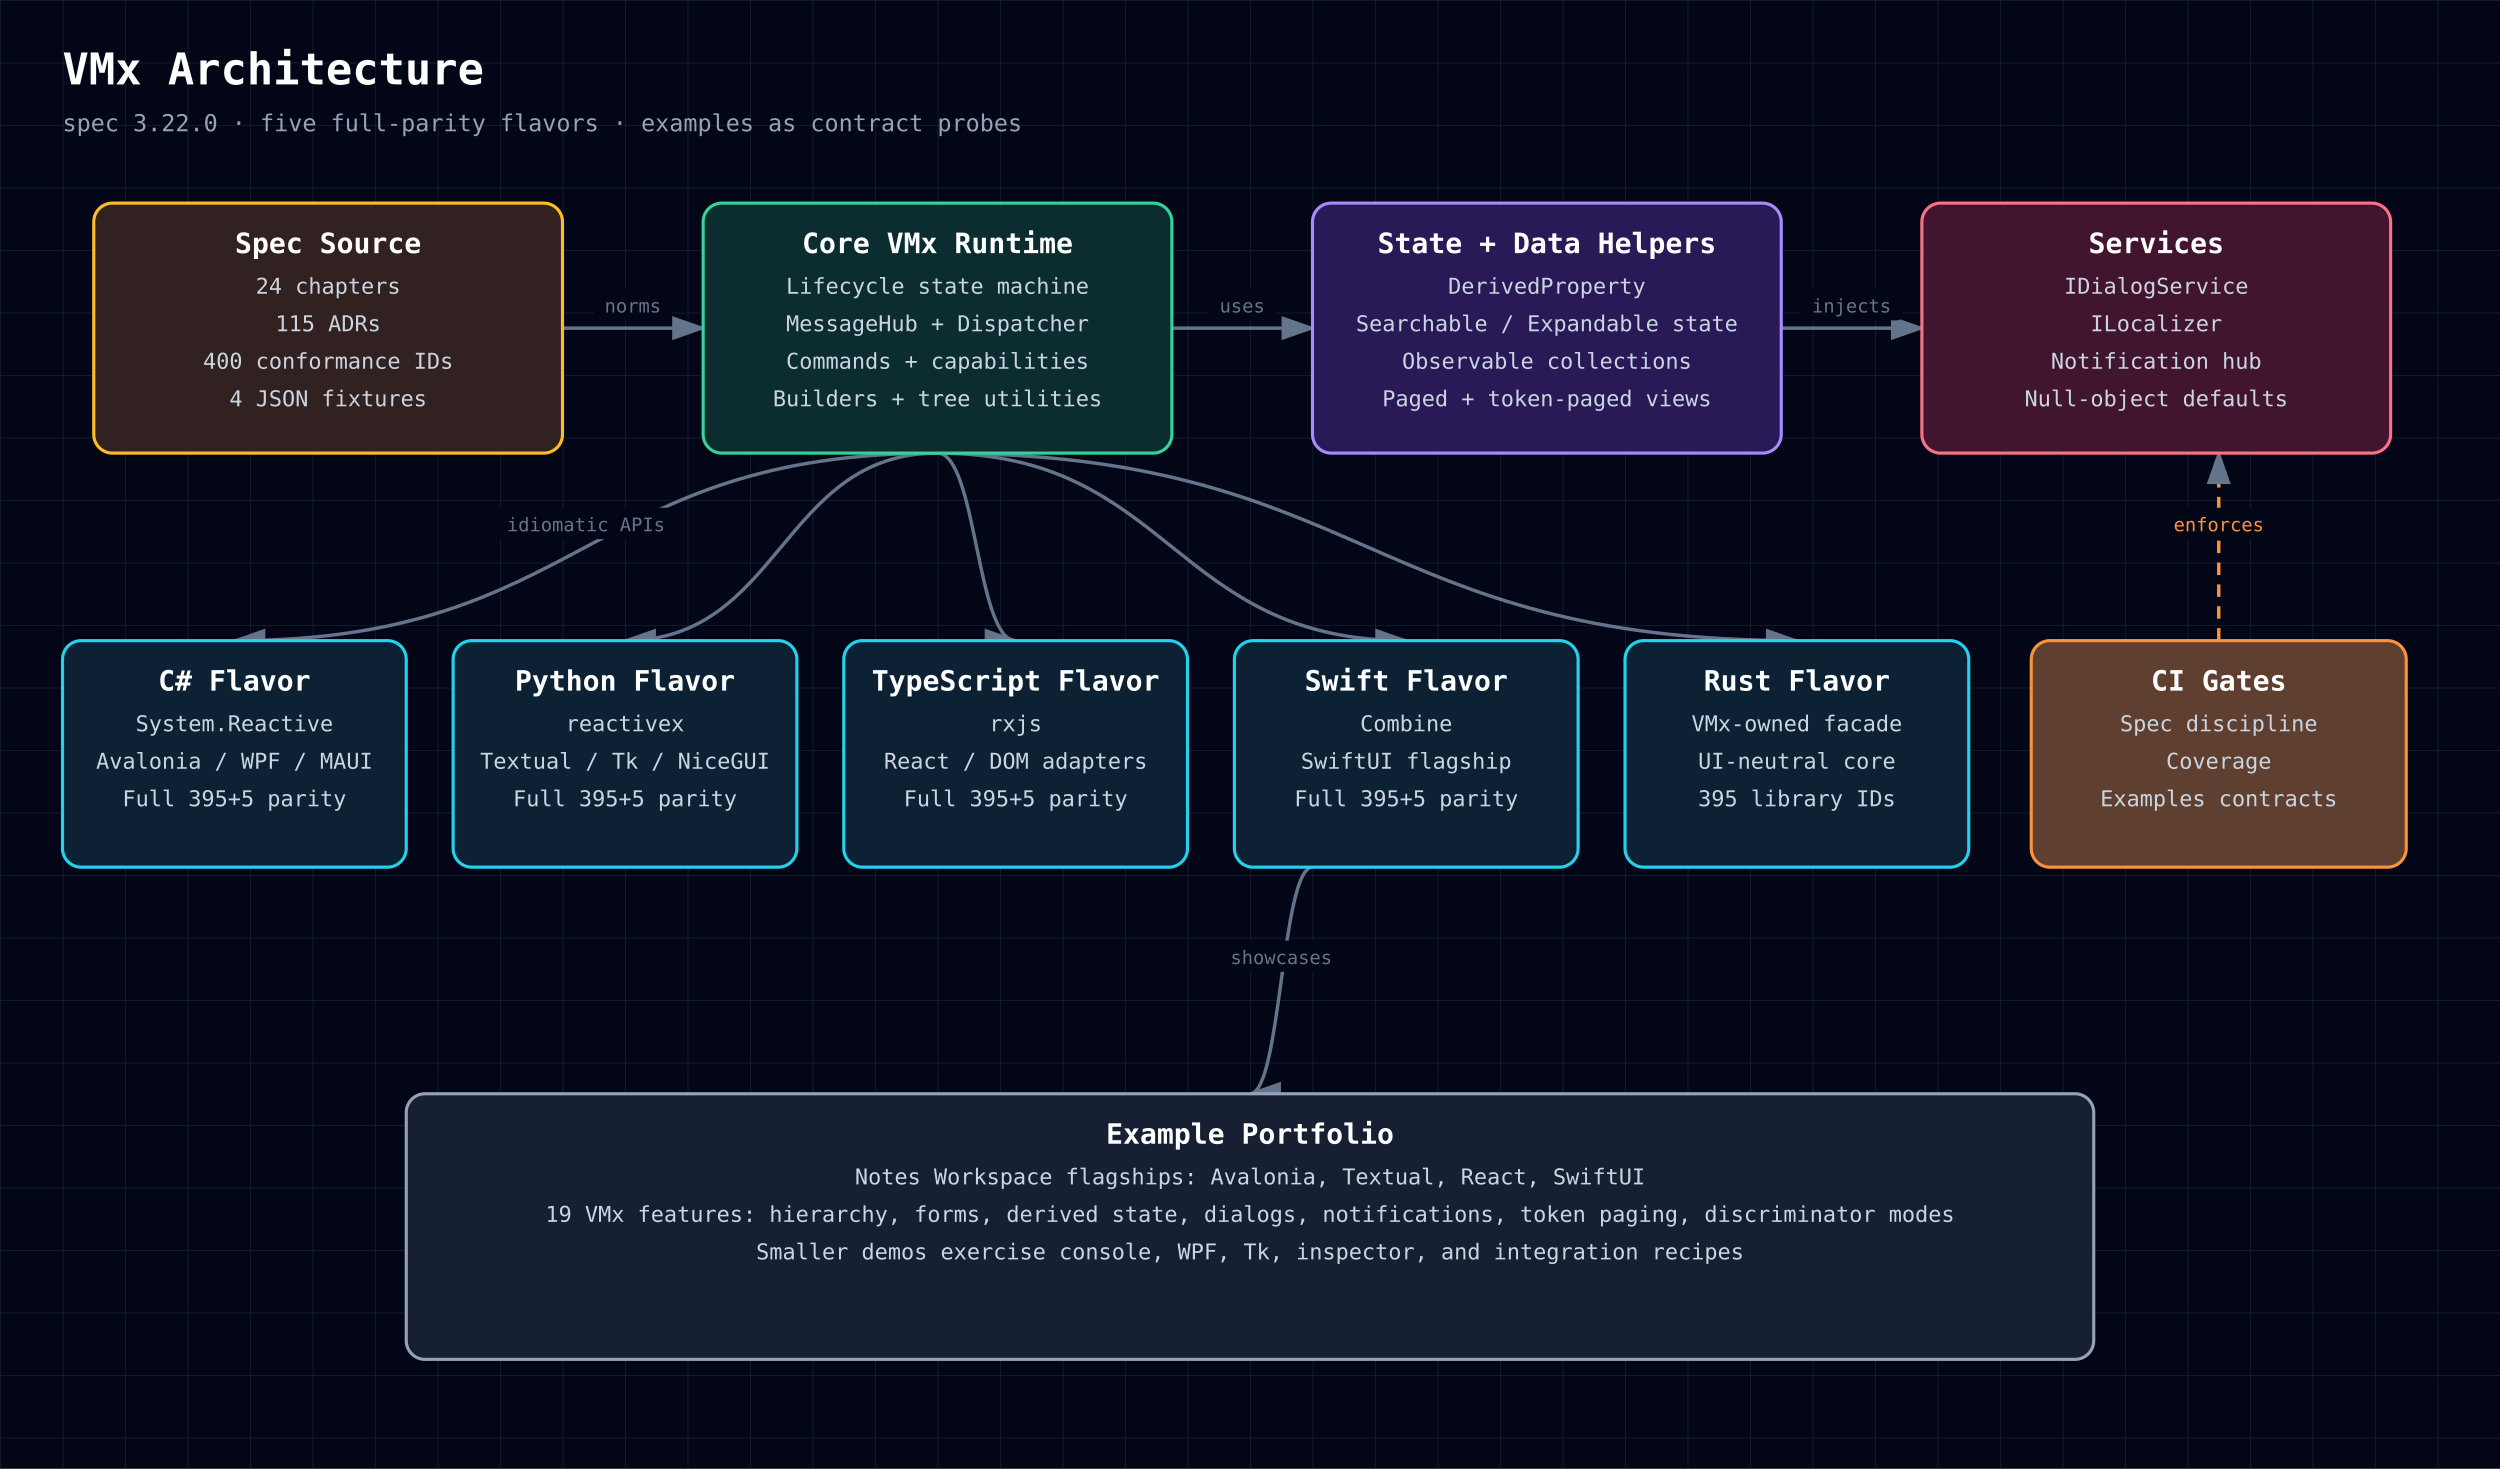
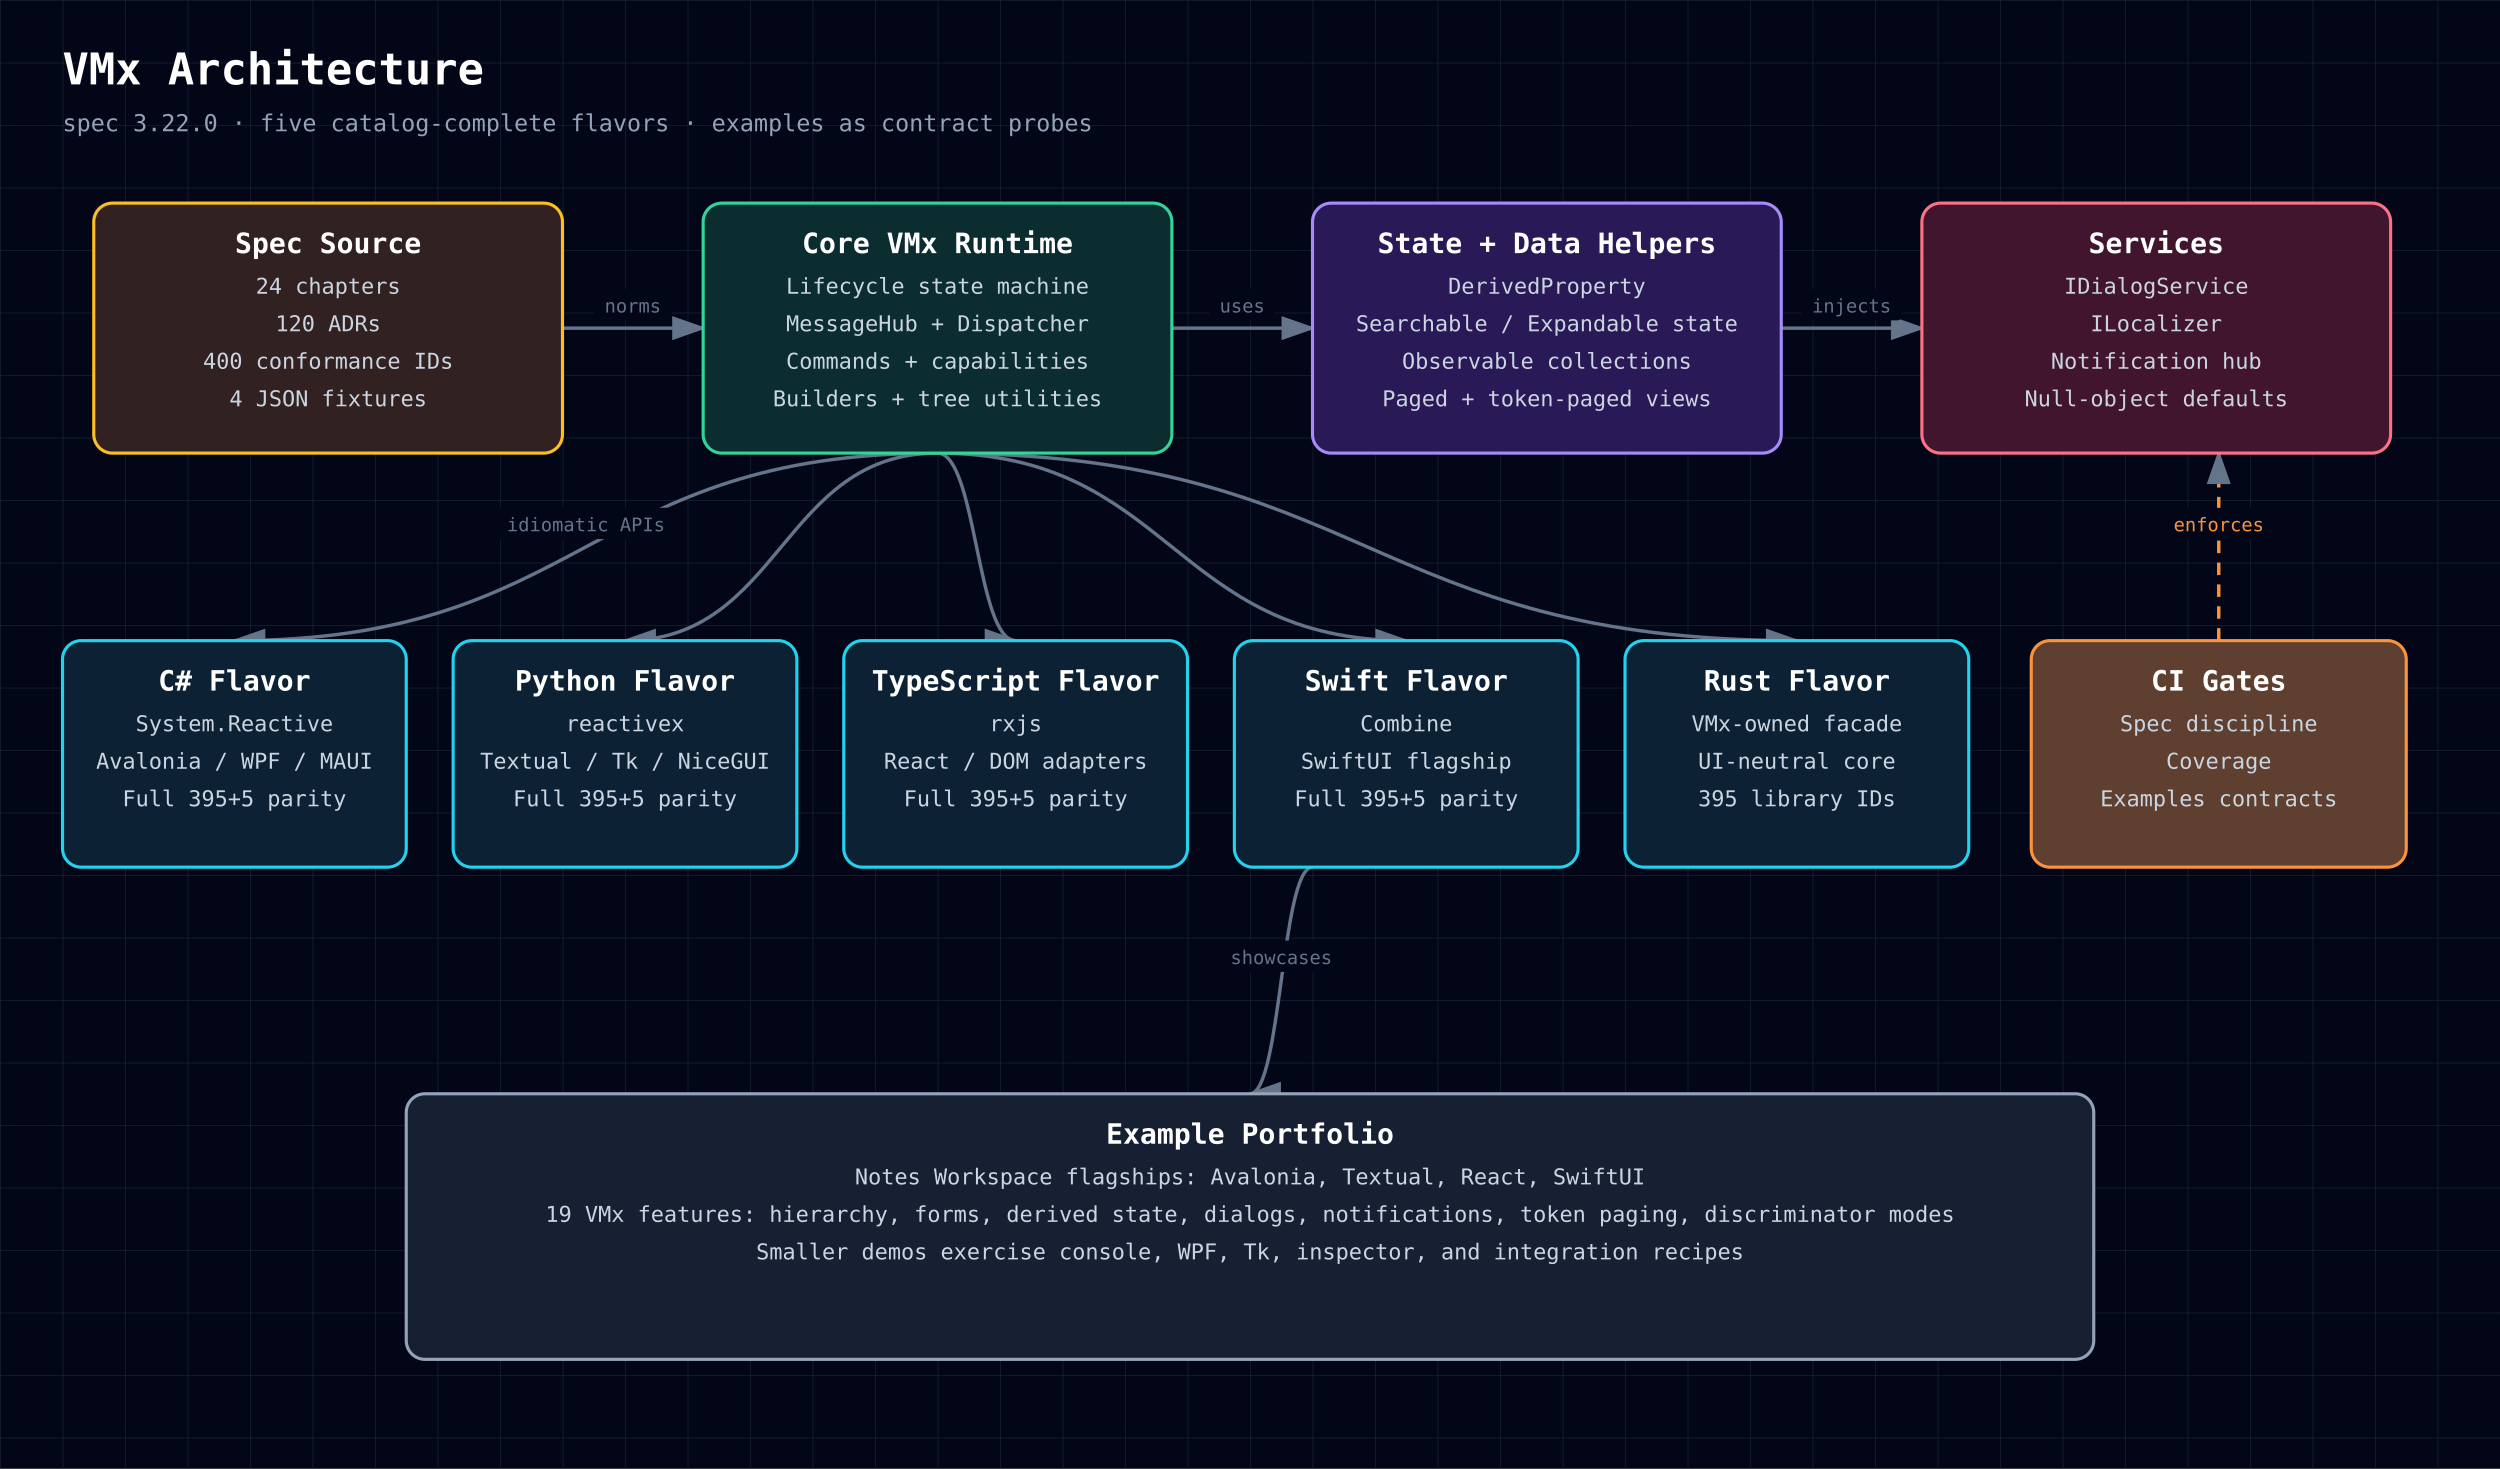
<svg xmlns="http://www.w3.org/2000/svg" width="1600" height="940" viewBox="0 0 1600 940" style="font-family: 'JetBrains Mono', ui-monospace, SFMono-Regular, Menlo, Monaco, Consolas, monospace;">
  <defs>
    <style>text { font-family: 'JetBrains Mono', ui-monospace, SFMono-Regular, Menlo, Monaco, Consolas, monospace; }</style>
    <pattern id="grid" width="40" height="40" patternUnits="userSpaceOnUse">
      <path d="M 40 0 L 0 0 0 40" fill="none" stroke="#1e293b" stroke-width="0.7" />
    </pattern>
    <marker id="arrowhead" markerWidth="10" markerHeight="7" refX="9" refY="3.5" orient="auto">
      <polygon points="0 0, 10 3.5, 0 7" fill="#64748b" />
    </marker>
  </defs>
  <rect width="100%" height="100%" fill="#020617" />
  <rect width="100%" height="100%" fill="url(#grid)" />
  <text x="40" y="54" fill="white" font-size="28" font-weight="700" text-anchor="start">VMx Architecture</text>
-   <text x="40" y="84" fill="#94a3b8" font-size="15" font-weight="400" text-anchor="start">spec 3.22.0 · five full-parity flavors · examples as contract probes</text>
+   <text x="40" y="84" fill="#94a3b8" font-size="15" font-weight="400" text-anchor="start">spec 3.22.0 · five catalog-complete flavors · examples as contract probes</text>
  <path d="M360,210 C405,210 405,210 450,210" fill="none" stroke="#64748b" stroke-width="2.2" marker-end="url(#arrowhead)" />
  <rect x="380.2" y="185" width="49.5" height="20" rx="3" fill="#020617" />
  <text x="405" y="200" fill="#64748b" font-size="12" font-weight="400" text-anchor="middle">norms</text>
  <path d="M750,210 C795,210 795,210 840,210" fill="none" stroke="#64748b" stroke-width="2.2" marker-end="url(#arrowhead)" />
  <rect x="774.0" y="185" width="42.0" height="20" rx="3" fill="#020617" />
  <text x="795" y="200" fill="#64748b" font-size="12" font-weight="400" text-anchor="middle">uses</text>
  <path d="M1140,210 C1185,210 1185,210 1230,210" fill="none" stroke="#64748b" stroke-width="2.2" marker-end="url(#arrowhead)" />
  <rect x="1152.8" y="185" width="64.5" height="20" rx="3" fill="#020617" />
  <text x="1185" y="200" fill="#64748b" font-size="12" font-weight="400" text-anchor="middle">injects</text>
  <path d="M600,290 C375,290 375,410 150,410" fill="none" stroke="#64748b" stroke-width="2.2" marker-end="url(#arrowhead)" />
  <rect x="316.5" y="325" width="117.0" height="20" rx="3" fill="#020617" />
  <text x="375" y="340" fill="#64748b" font-size="12" font-weight="400" text-anchor="middle">idiomatic APIs</text>
  <path d="M600,290 C500,290 500,410 400,410" fill="none" stroke="#64748b" stroke-width="2.2" marker-end="url(#arrowhead)" />
  <path d="M600,290 C625,290 625,410 650,410" fill="none" stroke="#64748b" stroke-width="2.2" marker-end="url(#arrowhead)" />
  <path d="M600,290 C750,290 750,410 900,410" fill="none" stroke="#64748b" stroke-width="2.2" marker-end="url(#arrowhead)" />
  <path d="M600,290 C875,290 875,410 1150,410" fill="none" stroke="#64748b" stroke-width="2.2" marker-end="url(#arrowhead)" />
  <path d="M1420,410 C1420,410 1420,290 1420,290" fill="none" stroke="#fb923c" stroke-width="2.2" marker-end="url(#arrowhead)" stroke-dasharray="8 6" />
  <rect x="1384.0" y="325" width="72.0" height="20" rx="3" fill="#020617" />
  <text x="1420" y="340" fill="#fb923c" font-size="12" font-weight="400" text-anchor="middle">enforces</text>
  <path d="M840,555 C820,555 820,700 800,700" fill="none" stroke="#64748b" stroke-width="2.2" marker-end="url(#arrowhead)" />
  <rect x="780.2" y="602" width="79.5" height="20" rx="3" fill="#020617" />
  <text x="820" y="617" fill="#64748b" font-size="12" font-weight="400" text-anchor="middle">showcases</text>
  <rect x="60" y="130" width="300" height="160" rx="12" fill="#0f172a" />
  <rect x="60" y="130" width="300" height="160" rx="12" fill="rgba(120, 53, 15, 0.34)" stroke="#fbbf24" stroke-width="2" />
  <text x="210" y="162" fill="white" font-size="18" font-weight="700" text-anchor="middle">Spec Source</text>
  <text x="210" y="188" fill="#cbd5e1" font-size="14" font-weight="400" text-anchor="middle">24 chapters</text>
-   <text x="210" y="212" fill="#cbd5e1" font-size="14" font-weight="400" text-anchor="middle">115 ADRs</text>
+   <text x="210" y="212" fill="#cbd5e1" font-size="14" font-weight="400" text-anchor="middle">120 ADRs</text>
  <text x="210" y="236" fill="#cbd5e1" font-size="14" font-weight="400" text-anchor="middle">400 conformance IDs</text>
  <text x="210" y="260" fill="#cbd5e1" font-size="14" font-weight="400" text-anchor="middle">4 JSON fixtures</text>
  <rect x="450" y="130" width="300" height="160" rx="12" fill="#0f172a" />
  <rect x="450" y="130" width="300" height="160" rx="12" fill="rgba(6, 78, 59, 0.42)" stroke="#34d399" stroke-width="2" />
  <text x="600" y="162" fill="white" font-size="18" font-weight="700" text-anchor="middle">Core VMx Runtime</text>
  <text x="600" y="188" fill="#cbd5e1" font-size="14" font-weight="400" text-anchor="middle">Lifecycle state machine</text>
  <text x="600" y="212" fill="#cbd5e1" font-size="14" font-weight="400" text-anchor="middle">MessageHub + Dispatcher</text>
  <text x="600" y="236" fill="#cbd5e1" font-size="14" font-weight="400" text-anchor="middle">Commands + capabilities</text>
  <text x="600" y="260" fill="#cbd5e1" font-size="14" font-weight="400" text-anchor="middle">Builders + tree utilities</text>
  <rect x="840" y="130" width="300" height="160" rx="12" fill="#0f172a" />
  <rect x="840" y="130" width="300" height="160" rx="12" fill="rgba(76, 29, 149, 0.42)" stroke="#a78bfa" stroke-width="2" />
  <text x="990" y="162" fill="white" font-size="18" font-weight="700" text-anchor="middle">State + Data Helpers</text>
  <text x="990" y="188" fill="#cbd5e1" font-size="14" font-weight="400" text-anchor="middle">DerivedProperty</text>
  <text x="990" y="212" fill="#cbd5e1" font-size="14" font-weight="400" text-anchor="middle">Searchable / Expandable state</text>
  <text x="990" y="236" fill="#cbd5e1" font-size="14" font-weight="400" text-anchor="middle">Observable collections</text>
  <text x="990" y="260" fill="#cbd5e1" font-size="14" font-weight="400" text-anchor="middle">Paged + token-paged views</text>
  <rect x="1230" y="130" width="300" height="160" rx="12" fill="#0f172a" />
  <rect x="1230" y="130" width="300" height="160" rx="12" fill="rgba(136, 19, 55, 0.42)" stroke="#fb7185" stroke-width="2" />
  <text x="1380" y="162" fill="white" font-size="18" font-weight="700" text-anchor="middle">Services</text>
  <text x="1380" y="188" fill="#cbd5e1" font-size="14" font-weight="400" text-anchor="middle">IDialogService</text>
  <text x="1380" y="212" fill="#cbd5e1" font-size="14" font-weight="400" text-anchor="middle">ILocalizer</text>
  <text x="1380" y="236" fill="#cbd5e1" font-size="14" font-weight="400" text-anchor="middle">Notification hub</text>
  <text x="1380" y="260" fill="#cbd5e1" font-size="14" font-weight="400" text-anchor="middle">Null-object defaults</text>
  <rect x="40" y="410" width="220" height="145" rx="12" fill="#0f172a" />
  <rect x="40" y="410" width="220" height="145" rx="12" fill="rgba(8, 51, 68, 0.42)" stroke="#22d3ee" stroke-width="2" />
  <text x="150" y="442" fill="white" font-size="18" font-weight="700" text-anchor="middle">C# Flavor</text>
  <text x="150" y="468" fill="#cbd5e1" font-size="14" font-weight="400" text-anchor="middle">System.Reactive</text>
  <text x="150" y="492" fill="#cbd5e1" font-size="14" font-weight="400" text-anchor="middle">Avalonia / WPF / MAUI</text>
  <text x="150" y="516" fill="#cbd5e1" font-size="14" font-weight="400" text-anchor="middle">Full 395+5 parity</text>
  <rect x="290" y="410" width="220" height="145" rx="12" fill="#0f172a" />
  <rect x="290" y="410" width="220" height="145" rx="12" fill="rgba(8, 51, 68, 0.42)" stroke="#22d3ee" stroke-width="2" />
  <text x="400" y="442" fill="white" font-size="18" font-weight="700" text-anchor="middle">Python Flavor</text>
  <text x="400" y="468" fill="#cbd5e1" font-size="14" font-weight="400" text-anchor="middle">reactivex</text>
  <text x="400" y="492" fill="#cbd5e1" font-size="14" font-weight="400" text-anchor="middle">Textual / Tk / NiceGUI</text>
  <text x="400" y="516" fill="#cbd5e1" font-size="14" font-weight="400" text-anchor="middle">Full 395+5 parity</text>
  <rect x="540" y="410" width="220" height="145" rx="12" fill="#0f172a" />
  <rect x="540" y="410" width="220" height="145" rx="12" fill="rgba(8, 51, 68, 0.42)" stroke="#22d3ee" stroke-width="2" />
  <text x="650" y="442" fill="white" font-size="18" font-weight="700" text-anchor="middle">TypeScript Flavor</text>
  <text x="650" y="468" fill="#cbd5e1" font-size="14" font-weight="400" text-anchor="middle">rxjs</text>
  <text x="650" y="492" fill="#cbd5e1" font-size="14" font-weight="400" text-anchor="middle">React / DOM adapters</text>
  <text x="650" y="516" fill="#cbd5e1" font-size="14" font-weight="400" text-anchor="middle">Full 395+5 parity</text>
  <rect x="790" y="410" width="220" height="145" rx="12" fill="#0f172a" />
  <rect x="790" y="410" width="220" height="145" rx="12" fill="rgba(8, 51, 68, 0.42)" stroke="#22d3ee" stroke-width="2" />
  <text x="900" y="442" fill="white" font-size="18" font-weight="700" text-anchor="middle">Swift Flavor</text>
  <text x="900" y="468" fill="#cbd5e1" font-size="14" font-weight="400" text-anchor="middle">Combine</text>
  <text x="900" y="492" fill="#cbd5e1" font-size="14" font-weight="400" text-anchor="middle">SwiftUI flagship</text>
  <text x="900" y="516" fill="#cbd5e1" font-size="14" font-weight="400" text-anchor="middle">Full 395+5 parity</text>
  <rect x="1040" y="410" width="220" height="145" rx="12" fill="#0f172a" />
  <rect x="1040" y="410" width="220" height="145" rx="12" fill="rgba(8, 51, 68, 0.42)" stroke="#22d3ee" stroke-width="2" />
  <text x="1150" y="442" fill="white" font-size="18" font-weight="700" text-anchor="middle">Rust Flavor</text>
  <text x="1150" y="468" fill="#cbd5e1" font-size="14" font-weight="400" text-anchor="middle">VMx-owned facade</text>
  <text x="1150" y="492" fill="#cbd5e1" font-size="14" font-weight="400" text-anchor="middle">UI-neutral core</text>
  <text x="1150" y="516" fill="#cbd5e1" font-size="14" font-weight="400" text-anchor="middle">395 library IDs</text>
  <rect x="1300" y="410" width="240" height="145" rx="12" fill="#0f172a" />
  <rect x="1300" y="410" width="240" height="145" rx="12" fill="rgba(251, 146, 60, 0.34)" stroke="#fb923c" stroke-width="2" />
  <text x="1420" y="442" fill="white" font-size="18" font-weight="700" text-anchor="middle">CI Gates</text>
  <text x="1420" y="468" fill="#cbd5e1" font-size="14" font-weight="400" text-anchor="middle">Spec discipline</text>
  <text x="1420" y="492" fill="#cbd5e1" font-size="14" font-weight="400" text-anchor="middle">Coverage</text>
  <text x="1420" y="516" fill="#cbd5e1" font-size="14" font-weight="400" text-anchor="middle">Examples contracts</text>
  <rect x="260" y="700" width="1080" height="170" rx="12" fill="#0f172a" />
  <rect x="260" y="700" width="1080" height="170" rx="12" fill="rgba(30, 41, 59, 0.55)" stroke="#94a3b8" stroke-width="2" />
  <text x="800" y="732" fill="white" font-size="18" font-weight="700" text-anchor="middle">Example Portfolio</text>
  <text x="800" y="758" fill="#cbd5e1" font-size="14" font-weight="400" text-anchor="middle">Notes Workspace flagships: Avalonia, Textual, React, SwiftUI</text>
  <text x="800" y="782" fill="#cbd5e1" font-size="14" font-weight="400" text-anchor="middle">19 VMx features: hierarchy, forms, derived state, dialogs, notifications, token paging, discriminator modes</text>
  <text x="800" y="806" fill="#cbd5e1" font-size="14" font-weight="400" text-anchor="middle">Smaller demos exercise console, WPF, Tk, inspector, and integration recipes</text>
</svg>
